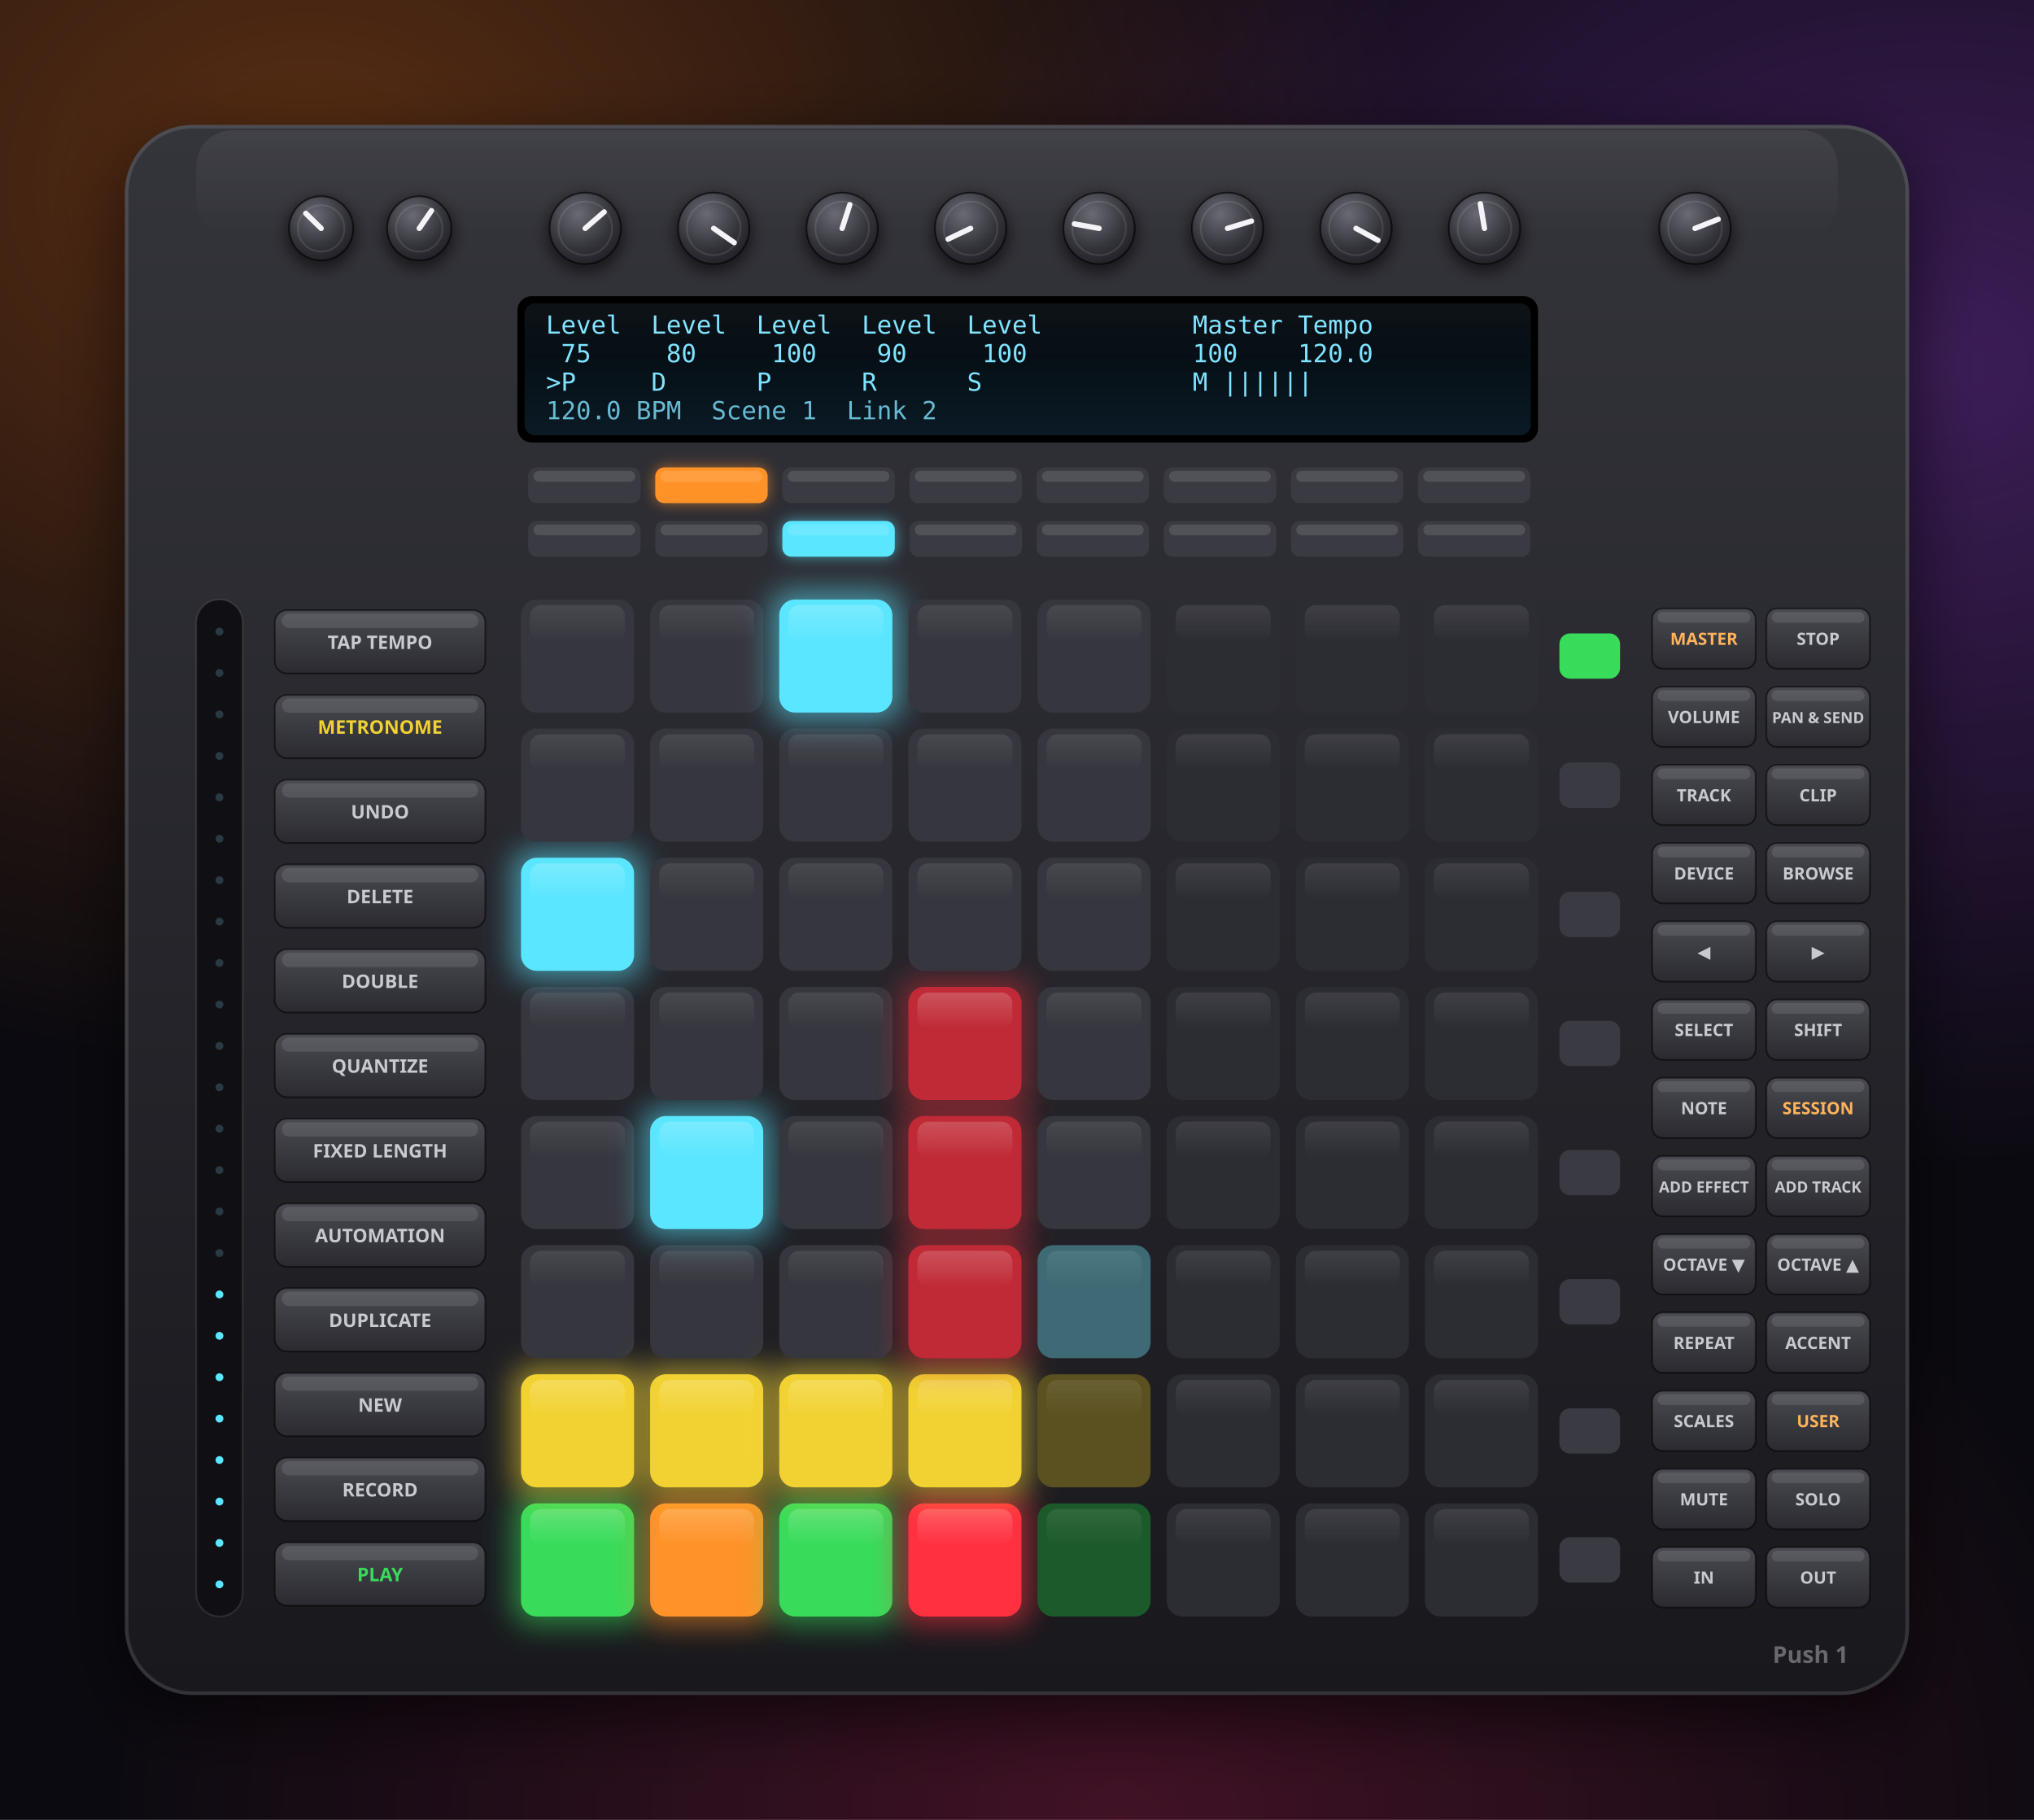
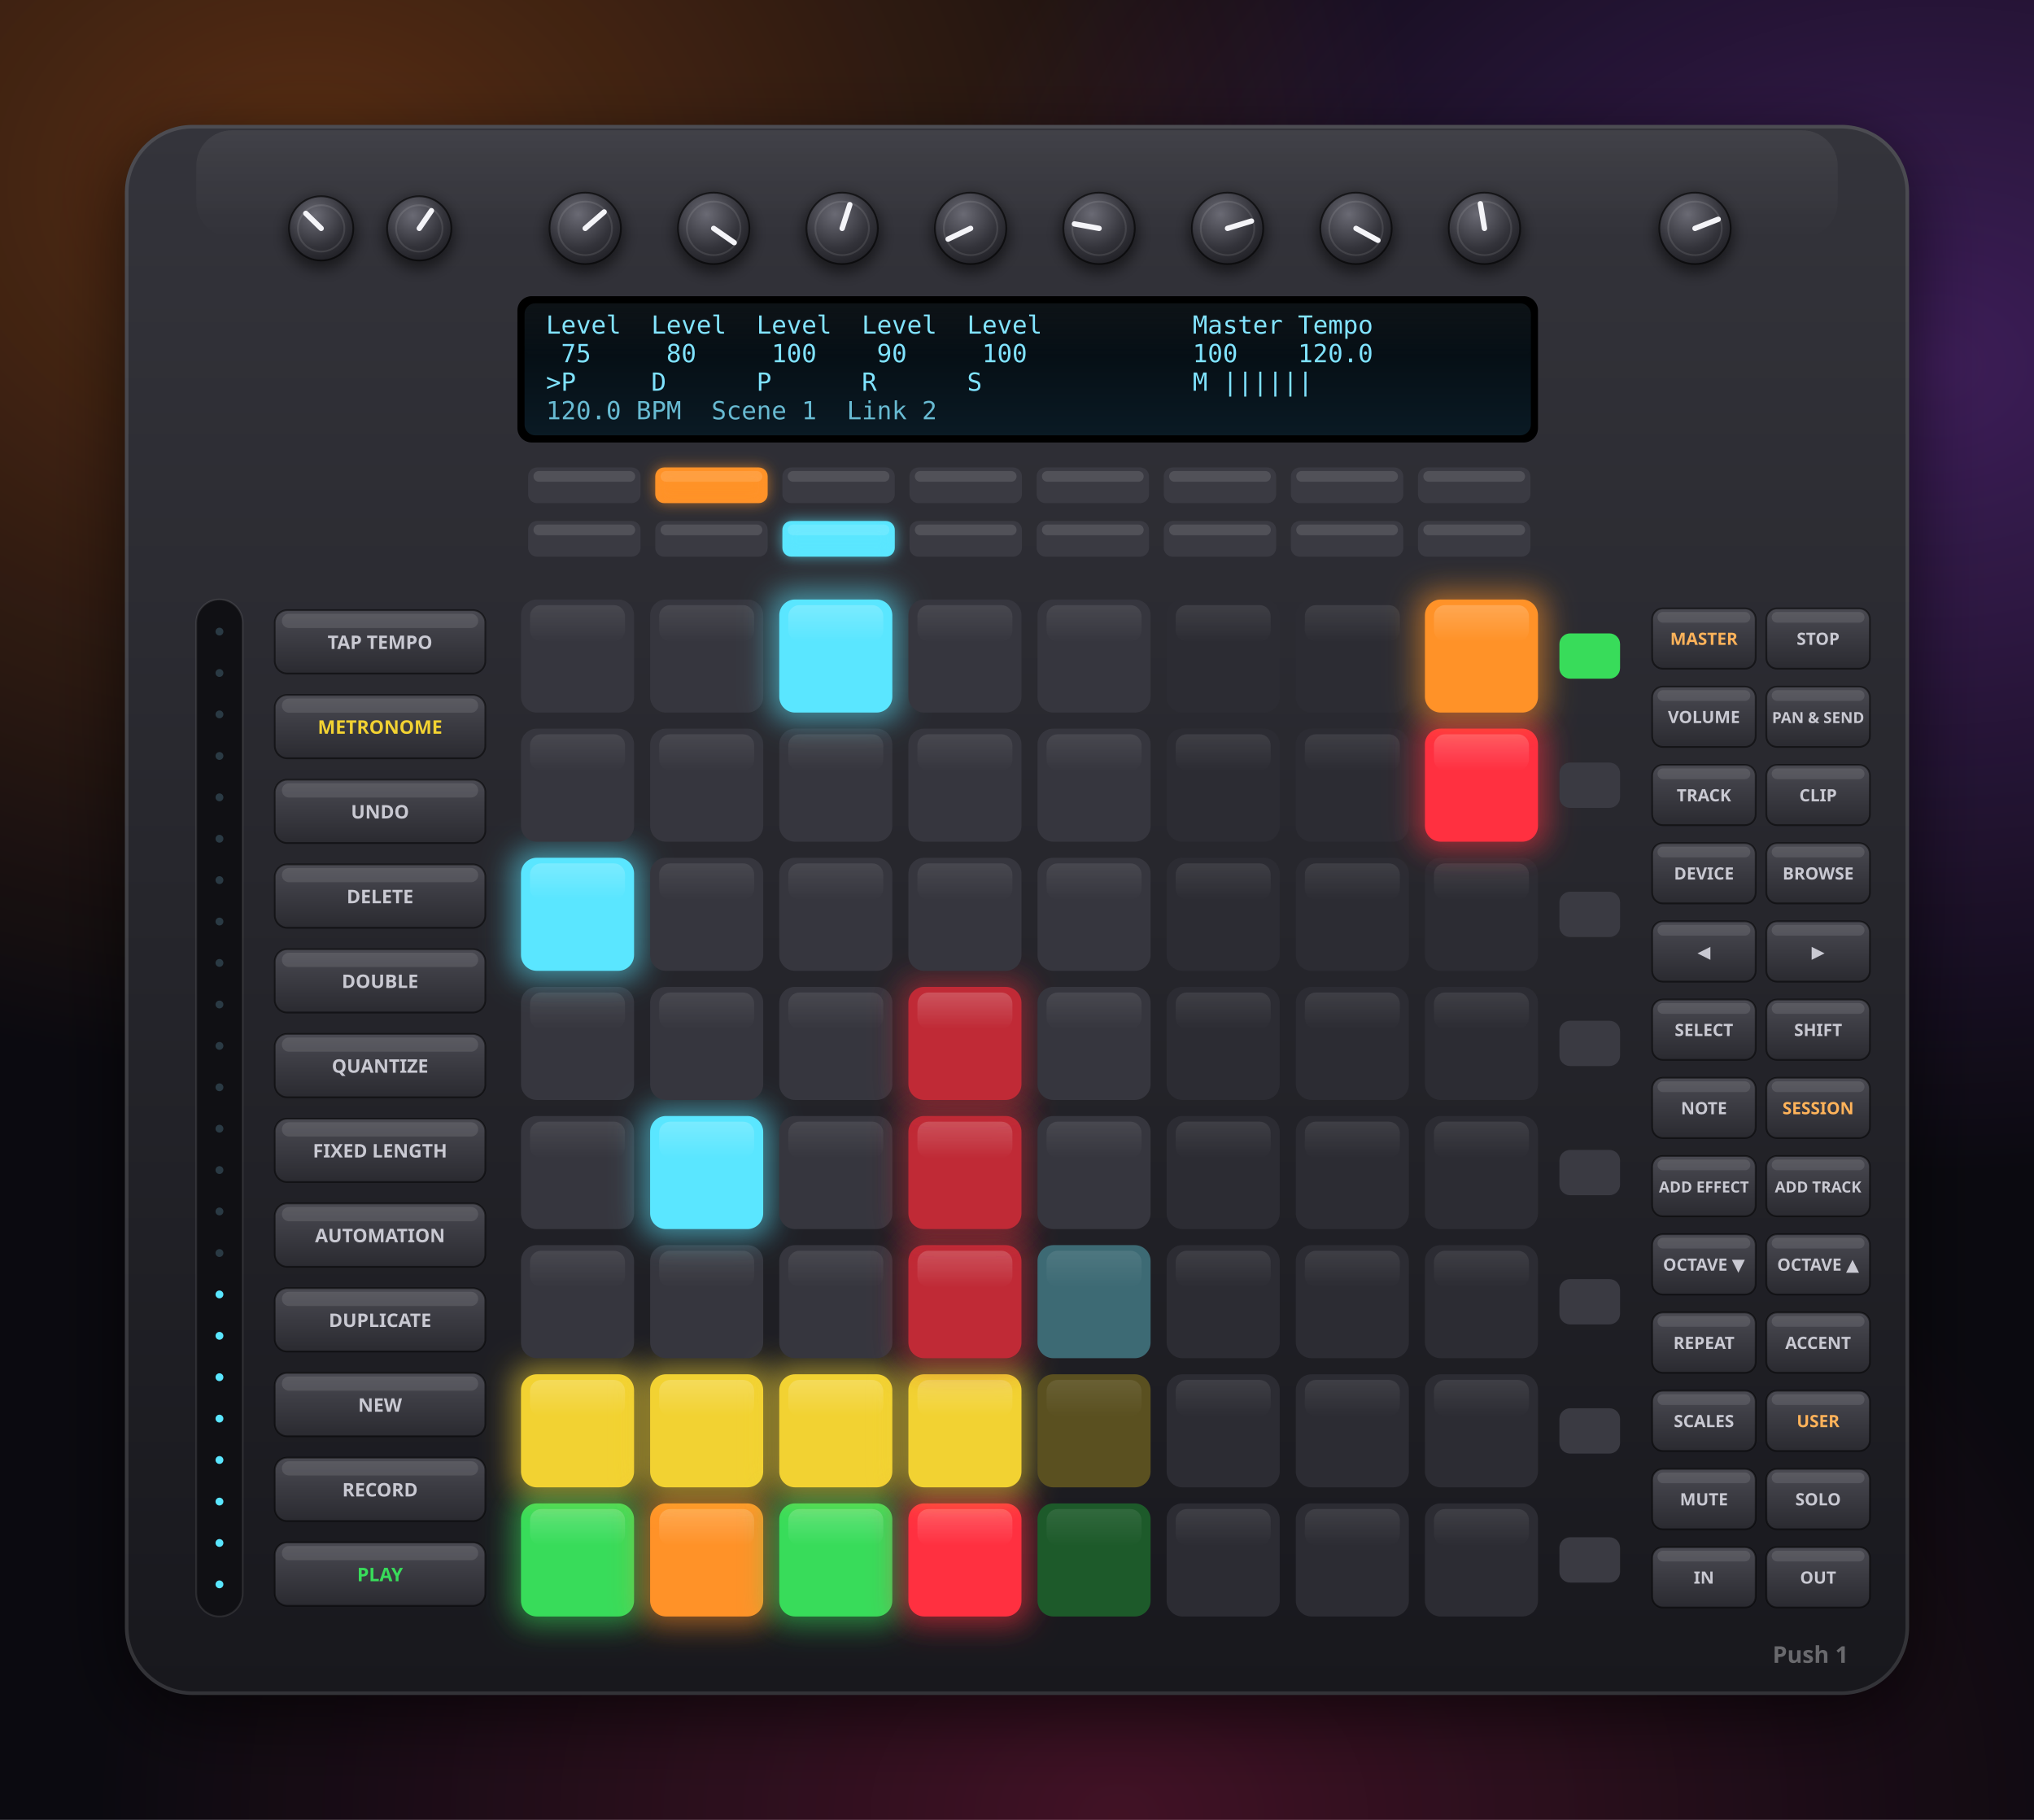
<svg xmlns="http://www.w3.org/2000/svg" width="1140" height="1020" viewBox="0 0 1140 1020">
  <defs>
    <linearGradient id="brand" x1="0" y1="0" x2="1" y2="0">
      <stop offset="0" stop-color="#FF7A18" />
      <stop offset="0.5" stop-color="#FF2D6F" />
      <stop offset="1" stop-color="#B14BFF" />
    </linearGradient>
    <linearGradient id="brandD" x1="0" y1="0" x2="1" y2="1">
      <stop offset="0" stop-color="#FF7A18" />
      <stop offset="0.5" stop-color="#FF2D6F" />
      <stop offset="1" stop-color="#B14BFF" />
    </linearGradient>
    <linearGradient id="glass" x1="0" y1="0" x2="0" y2="1">
      <stop offset="0" stop-color="#ffffff" stop-opacity="0.13" />
      <stop offset="0.5" stop-color="#ffffff" stop-opacity="0.05" />
      <stop offset="1" stop-color="#ffffff" stop-opacity="0.03" />
    </linearGradient>
    <linearGradient id="spec" x1="0" y1="0" x2="0" y2="1">
      <stop offset="0" stop-color="#ffffff" stop-opacity="0.35" />
      <stop offset="1" stop-color="#ffffff" stop-opacity="0" />
    </linearGradient>
    <linearGradient id="body" x1="0" y1="0" x2="0" y2="1">
      <stop offset="0" stop-color="#34343b" />
      <stop offset="1" stop-color="#18181d" />
    </linearGradient>
    <linearGradient id="key" x1="0" y1="0" x2="0" y2="1">
      <stop offset="0" stop-color="#4a4a52" />
      <stop offset="1" stop-color="#2a2a30" />
    </linearGradient>
    <linearGradient id="lcd" x1="0" y1="0" x2="0" y2="1">
      <stop offset="0" stop-color="#03080c" />
      <stop offset="1" stop-color="#0a1a24" />
    </linearGradient>
    <radialGradient id="knob" cx="0.4" cy="0.3" r="0.8">
      <stop offset="0" stop-color="#6a6a74" />
      <stop offset="0.6" stop-color="#33333a" />
      <stop offset="1" stop-color="#1c1c21" />
    </radialGradient>
    <filter id="blur20" x="-50%" y="-50%" width="200%" height="200%">
      <feGaussianBlur stdDeviation="20" />
    </filter>
    <filter id="blur8" x="-50%" y="-50%" width="200%" height="200%">
      <feGaussianBlur stdDeviation="8" />
    </filter>
    <filter id="blur4" x="-50%" y="-50%" width="200%" height="200%">
      <feGaussianBlur stdDeviation="4" />
    </filter>
  </defs>
  <rect width="1140" height="1020" fill="#0b0a10" />
  <defs>
    <radialGradient id="bg0" cx="0.5" cy="0.5" r="0.5">
      <stop offset="0" stop-color="#FF7A18" stop-opacity="0.32" />
      <stop offset="1" stop-color="#FF7A18" stop-opacity="0" />
    </radialGradient>
  </defs>
  <ellipse cx="171.0" cy="102.0" rx="627.0" ry="501.6" fill="url(#bg0)" />
  <defs>
    <radialGradient id="bg1" cx="0.5" cy="0.5" r="0.5">
      <stop offset="0" stop-color="#FF2D6F" stop-opacity="0.22" />
      <stop offset="1" stop-color="#FF2D6F" stop-opacity="0" />
    </radialGradient>
  </defs>
  <ellipse cx="627.0" cy="1020.0" rx="570.0" ry="456.0" fill="url(#bg1)" />
  <defs>
    <radialGradient id="bg2" cx="0.5" cy="0.5" r="0.5">
      <stop offset="0" stop-color="#B14BFF" stop-opacity="0.3" />
      <stop offset="1" stop-color="#B14BFF" stop-opacity="0" />
    </radialGradient>
  </defs>
  <ellipse cx="1083.0" cy="204.0" rx="570.0" ry="456.0" fill="url(#bg2)" />
  <g transform="translate(70,70)">
    <rect x="0" y="12" width="1000" height="880" rx="38" fill="#000" opacity="0.6" filter="url(#blur20)" />
    <rect x="0" y="0" width="1000" height="880" rx="38" fill="url(#body)" />
    <rect x="1" y="1" width="998" height="878" rx="37" fill="none" stroke="#fff" stroke-opacity="0.12" stroke-width="2" />
    <rect x="40" y="3" width="920" height="60" rx="20" fill="url(#spec)" opacity="0.18" />
    <circle cx="110" cy="61" r="20" fill="#000" opacity="0.5" filter="url(#blur4)" />
    <circle cx="110" cy="58" r="18" fill="url(#knob)" stroke="#000" stroke-opacity="0.6" />
    <circle cx="110" cy="58" r="13" fill="none" stroke="#fff" stroke-opacity="0.10" />
    <line x1="110" y1="58" x2="101.4" y2="49.6" stroke="#f4f4f8" stroke-width="3" stroke-linecap="round" />
    <circle cx="165" cy="61" r="20" fill="#000" opacity="0.5" filter="url(#blur4)" />
    <circle cx="165" cy="58" r="18" fill="url(#knob)" stroke="#000" stroke-opacity="0.6" />
    <circle cx="165" cy="58" r="13" fill="none" stroke="#fff" stroke-opacity="0.10" />
    <line x1="165" y1="58" x2="171.8" y2="48.1" stroke="#f4f4f8" stroke-width="3" stroke-linecap="round" />
    <circle cx="258" cy="61" r="22" fill="#000" opacity="0.5" filter="url(#blur4)" />
    <circle cx="258" cy="58" r="20" fill="url(#knob)" stroke="#000" stroke-opacity="0.6" />
    <circle cx="258" cy="58" r="15" fill="none" stroke="#fff" stroke-opacity="0.10" />
    <line x1="258" y1="58" x2="268.6" y2="48.8" stroke="#f4f4f8" stroke-width="3" stroke-linecap="round" />
    <circle cx="330" cy="61" r="22" fill="#000" opacity="0.5" filter="url(#blur4)" />
    <circle cx="330" cy="58" r="20" fill="url(#knob)" stroke="#000" stroke-opacity="0.6" />
    <circle cx="330" cy="58" r="15" fill="none" stroke="#fff" stroke-opacity="0.10" />
    <line x1="330" y1="58" x2="341.5" y2="66.0" stroke="#f4f4f8" stroke-width="3" stroke-linecap="round" />
    <circle cx="402" cy="61" r="22" fill="#000" opacity="0.5" filter="url(#blur4)" />
    <circle cx="402" cy="58" r="20" fill="url(#knob)" stroke="#000" stroke-opacity="0.6" />
    <circle cx="402" cy="58" r="15" fill="none" stroke="#fff" stroke-opacity="0.10" />
    <line x1="402" y1="58" x2="406.3" y2="44.7" stroke="#f4f4f8" stroke-width="3" stroke-linecap="round" />
    <circle cx="474" cy="61" r="22" fill="#000" opacity="0.5" filter="url(#blur4)" />
    <circle cx="474" cy="58" r="20" fill="url(#knob)" stroke="#000" stroke-opacity="0.6" />
    <circle cx="474" cy="58" r="15" fill="none" stroke="#fff" stroke-opacity="0.10" />
    <line x1="474" y1="58" x2="461.4" y2="64.0" stroke="#f4f4f8" stroke-width="3" stroke-linecap="round" />
    <circle cx="546" cy="61" r="22" fill="#000" opacity="0.5" filter="url(#blur4)" />
    <circle cx="546" cy="58" r="20" fill="url(#knob)" stroke="#000" stroke-opacity="0.6" />
    <circle cx="546" cy="58" r="15" fill="none" stroke="#fff" stroke-opacity="0.10" />
    <line x1="546" y1="58" x2="532.2" y2="55.5" stroke="#f4f4f8" stroke-width="3" stroke-linecap="round" />
    <circle cx="618" cy="61" r="22" fill="#000" opacity="0.5" filter="url(#blur4)" />
    <circle cx="618" cy="58" r="20" fill="url(#knob)" stroke="#000" stroke-opacity="0.6" />
    <circle cx="618" cy="58" r="15" fill="none" stroke="#fff" stroke-opacity="0.10" />
    <line x1="618" y1="58" x2="631.4" y2="53.9" stroke="#f4f4f8" stroke-width="3" stroke-linecap="round" />
    <circle cx="690" cy="61" r="22" fill="#000" opacity="0.5" filter="url(#blur4)" />
    <circle cx="690" cy="58" r="20" fill="url(#knob)" stroke="#000" stroke-opacity="0.6" />
    <circle cx="690" cy="58" r="15" fill="none" stroke="#fff" stroke-opacity="0.10" />
    <line x1="690" y1="58" x2="702.3" y2="64.7" stroke="#f4f4f8" stroke-width="3" stroke-linecap="round" />
    <circle cx="762" cy="61" r="22" fill="#000" opacity="0.5" filter="url(#blur4)" />
    <circle cx="762" cy="58" r="20" fill="url(#knob)" stroke="#000" stroke-opacity="0.6" />
    <circle cx="762" cy="58" r="15" fill="none" stroke="#fff" stroke-opacity="0.10" />
    <line x1="762" y1="58" x2="759.7" y2="44.2" stroke="#f4f4f8" stroke-width="3" stroke-linecap="round" />
    <circle cx="880" cy="61" r="22" fill="#000" opacity="0.5" filter="url(#blur4)" />
    <circle cx="880" cy="58" r="20" fill="url(#knob)" stroke="#000" stroke-opacity="0.6" />
    <circle cx="880" cy="58" r="15" fill="none" stroke="#fff" stroke-opacity="0.10" />
    <line x1="880" y1="58" x2="893.0" y2="52.9" stroke="#f4f4f8" stroke-width="3" stroke-linecap="round" />
    <rect x="220" y="96" width="572" height="82" rx="8" fill="#000" />
    <rect x="224" y="100" width="564" height="74" rx="6" fill="url(#lcd)" />
    <text x="236" y="117" font-family="DejaVu Sans Mono" font-size="14" fill="#7fe3ff" xml:space="preserve" opacity="1">Level  Level  Level  Level  Level          Master Tempo</text>
    <text x="236" y="133" font-family="DejaVu Sans Mono" font-size="14" fill="#7fe3ff" xml:space="preserve" opacity="1"> 75     80     100    90     100           100    120.0</text>
    <text x="236" y="149" font-family="DejaVu Sans Mono" font-size="14" fill="#7fe3ff" xml:space="preserve" opacity="1">&gt;P     D      P      R      S              M ||||||</text>
    <text x="236" y="165" font-family="DejaVu Sans Mono" font-size="14" fill="#7fe3ff" xml:space="preserve" opacity="0.8">120.0 BPM  Scene 1  Link 2</text>
    <rect x="224" y="100" width="564" height="30" rx="6" fill="url(#spec)" opacity="0.12" />
    <rect x="226.0" y="192" width="63" height="20" rx="5" fill="#3a3a42" />
    <rect x="229.0" y="194" width="57" height="6" rx="3" fill="#fff" opacity="0.12" />
    <rect x="297.25" y="192" width="63" height="20" rx="5" fill="#ff9228" />
    <rect x="297.25" y="192" width="63" height="20" rx="5" fill="#ff9228" opacity="0.6" filter="url(#blur4)" />
    <rect x="300.25" y="194" width="57" height="6" rx="3" fill="#fff" opacity="0.12" />
    <rect x="368.5" y="192" width="63" height="20" rx="5" fill="#3a3a42" />
    <rect x="371.5" y="194" width="57" height="6" rx="3" fill="#fff" opacity="0.12" />
    <rect x="439.75" y="192" width="63" height="20" rx="5" fill="#3a3a42" />
    <rect x="442.75" y="194" width="57" height="6" rx="3" fill="#fff" opacity="0.12" />
    <rect x="511.0" y="192" width="63" height="20" rx="5" fill="#3a3a42" />
    <rect x="514.0" y="194" width="57" height="6" rx="3" fill="#fff" opacity="0.12" />
    <rect x="582.25" y="192" width="63" height="20" rx="5" fill="#3a3a42" />
    <rect x="585.25" y="194" width="57" height="6" rx="3" fill="#fff" opacity="0.12" />
    <rect x="653.5" y="192" width="63" height="20" rx="5" fill="#3a3a42" />
    <rect x="656.5" y="194" width="57" height="6" rx="3" fill="#fff" opacity="0.12" />
    <rect x="724.75" y="192" width="63" height="20" rx="5" fill="#3a3a42" />
    <rect x="727.75" y="194" width="57" height="6" rx="3" fill="#fff" opacity="0.12" />
    <rect x="226.0" y="222" width="63" height="20" rx="5" fill="#3a3a42" />
    <rect x="229.0" y="224" width="57" height="6" rx="3" fill="#fff" opacity="0.12" />
    <rect x="297.25" y="222" width="63" height="20" rx="5" fill="#3a3a42" />
    <rect x="300.25" y="224" width="57" height="6" rx="3" fill="#fff" opacity="0.12" />
    <rect x="368.5" y="222" width="63" height="20" rx="5" fill="#5ae6ff" />
    <rect x="368.5" y="222" width="63" height="20" rx="5" fill="#5ae6ff" opacity="0.6" filter="url(#blur4)" />
    <rect x="371.5" y="224" width="57" height="6" rx="3" fill="#fff" opacity="0.12" />
    <rect x="439.75" y="222" width="63" height="20" rx="5" fill="#3a3a42" />
    <rect x="442.75" y="224" width="57" height="6" rx="3" fill="#fff" opacity="0.12" />
    <rect x="511.0" y="222" width="63" height="20" rx="5" fill="#3a3a42" />
    <rect x="514.0" y="224" width="57" height="6" rx="3" fill="#fff" opacity="0.12" />
    <rect x="582.25" y="222" width="63" height="20" rx="5" fill="#3a3a42" />
    <rect x="585.25" y="224" width="57" height="6" rx="3" fill="#fff" opacity="0.12" />
    <rect x="653.5" y="222" width="63" height="20" rx="5" fill="#3a3a42" />
    <rect x="656.5" y="224" width="57" height="6" rx="3" fill="#fff" opacity="0.12" />
    <rect x="724.75" y="222" width="63" height="20" rx="5" fill="#3a3a42" />
    <rect x="727.75" y="224" width="57" height="6" rx="3" fill="#fff" opacity="0.12" />
    <rect x="216.93" y="767.555" width="73.515" height="73.515" rx="11.534" fill="#38dc5a" opacity="0.55" filter="url(#blur8)" />
    <rect x="222.0" y="772.625" width="63.375" height="63.375" rx="8.873" fill="#38dc5a" />
    <rect x="227.07" y="775.794" width="53.235" height="20.28" rx="6.211" fill="url(#spec)" opacity="0.55" />
    <rect x="216.93" y="695.18" width="73.515" height="73.515" rx="11.534" fill="#f2d232" opacity="0.55" filter="url(#blur8)" />
    <rect x="222.0" y="700.25" width="63.375" height="63.375" rx="8.873" fill="#f2d232" />
    <rect x="227.07" y="703.419" width="53.235" height="20.28" rx="6.211" fill="url(#spec)" opacity="0.55" />
    <rect x="222.0" y="627.875" width="63.375" height="63.375" rx="8.873" fill="#36363e" />
    <rect x="227.07" y="631.044" width="53.235" height="20.28" rx="6.211" fill="url(#spec)" opacity="0.25" />
    <rect x="222.0" y="555.5" width="63.375" height="63.375" rx="8.873" fill="#36363e" />
    <rect x="227.07" y="558.669" width="53.235" height="20.28" rx="6.211" fill="url(#spec)" opacity="0.25" />
    <rect x="222.0" y="483.125" width="63.375" height="63.375" rx="8.873" fill="#36363e" />
    <rect x="227.07" y="486.294" width="53.235" height="20.28" rx="6.211" fill="url(#spec)" opacity="0.25" />
    <rect x="216.93" y="405.68" width="73.515" height="73.515" rx="11.534" fill="#5ae6ff" opacity="0.55" filter="url(#blur8)" />
    <rect x="222.0" y="410.75" width="63.375" height="63.375" rx="8.873" fill="#5ae6ff" />
    <rect x="227.07" y="413.919" width="53.235" height="20.28" rx="6.211" fill="url(#spec)" opacity="0.55" />
    <rect x="222.0" y="338.375" width="63.375" height="63.375" rx="8.873" fill="#36363e" />
    <rect x="227.07" y="341.544" width="53.235" height="20.28" rx="6.211" fill="url(#spec)" opacity="0.25" />
    <rect x="222.0" y="266.0" width="63.375" height="63.375" rx="8.873" fill="#36363e" />
    <rect x="227.07" y="269.169" width="53.235" height="20.28" rx="6.211" fill="url(#spec)" opacity="0.25" />
    <rect x="289.305" y="767.555" width="73.515" height="73.515" rx="11.534" fill="#ff9228" opacity="0.55" filter="url(#blur8)" />
    <rect x="294.375" y="772.625" width="63.375" height="63.375" rx="8.873" fill="#ff9228" />
    <rect x="299.445" y="775.794" width="53.235" height="20.28" rx="6.211" fill="url(#spec)" opacity="0.55" />
    <rect x="289.305" y="695.18" width="73.515" height="73.515" rx="11.534" fill="#f2d232" opacity="0.55" filter="url(#blur8)" />
    <rect x="294.375" y="700.25" width="63.375" height="63.375" rx="8.873" fill="#f2d232" />
    <rect x="299.445" y="703.419" width="53.235" height="20.28" rx="6.211" fill="url(#spec)" opacity="0.55" />
    <rect x="294.375" y="627.875" width="63.375" height="63.375" rx="8.873" fill="#36363e" />
    <rect x="299.445" y="631.044" width="53.235" height="20.28" rx="6.211" fill="url(#spec)" opacity="0.25" />
    <rect x="289.305" y="550.43" width="73.515" height="73.515" rx="11.534" fill="#5ae6ff" opacity="0.55" filter="url(#blur8)" />
    <rect x="294.375" y="555.5" width="63.375" height="63.375" rx="8.873" fill="#5ae6ff" />
    <rect x="299.445" y="558.669" width="53.235" height="20.28" rx="6.211" fill="url(#spec)" opacity="0.55" />
    <rect x="294.375" y="483.125" width="63.375" height="63.375" rx="8.873" fill="#36363e" />
    <rect x="299.445" y="486.294" width="53.235" height="20.28" rx="6.211" fill="url(#spec)" opacity="0.25" />
    <rect x="294.375" y="410.75" width="63.375" height="63.375" rx="8.873" fill="#36363e" />
    <rect x="299.445" y="413.919" width="53.235" height="20.28" rx="6.211" fill="url(#spec)" opacity="0.25" />
    <rect x="294.375" y="338.375" width="63.375" height="63.375" rx="8.873" fill="#36363e" />
    <rect x="299.445" y="341.544" width="53.235" height="20.28" rx="6.211" fill="url(#spec)" opacity="0.25" />
    <rect x="294.375" y="266.0" width="63.375" height="63.375" rx="8.873" fill="#36363e" />
    <rect x="299.445" y="269.169" width="53.235" height="20.28" rx="6.211" fill="url(#spec)" opacity="0.25" />
    <rect x="361.68" y="767.555" width="73.515" height="73.515" rx="11.534" fill="#38dc5a" opacity="0.55" filter="url(#blur8)" />
    <rect x="366.75" y="772.625" width="63.375" height="63.375" rx="8.873" fill="#38dc5a" />
    <rect x="371.82" y="775.794" width="53.235" height="20.28" rx="6.211" fill="url(#spec)" opacity="0.55" />
    <rect x="361.68" y="695.18" width="73.515" height="73.515" rx="11.534" fill="#f2d232" opacity="0.55" filter="url(#blur8)" />
    <rect x="366.75" y="700.25" width="63.375" height="63.375" rx="8.873" fill="#f2d232" />
    <rect x="371.82" y="703.419" width="53.235" height="20.28" rx="6.211" fill="url(#spec)" opacity="0.55" />
    <rect x="366.75" y="627.875" width="63.375" height="63.375" rx="8.873" fill="#36363e" />
    <rect x="371.82" y="631.044" width="53.235" height="20.28" rx="6.211" fill="url(#spec)" opacity="0.25" />
    <rect x="366.75" y="555.5" width="63.375" height="63.375" rx="8.873" fill="#36363e" />
    <rect x="371.82" y="558.669" width="53.235" height="20.28" rx="6.211" fill="url(#spec)" opacity="0.25" />
    <rect x="366.75" y="483.125" width="63.375" height="63.375" rx="8.873" fill="#36363e" />
    <rect x="371.82" y="486.294" width="53.235" height="20.28" rx="6.211" fill="url(#spec)" opacity="0.25" />
    <rect x="366.75" y="410.75" width="63.375" height="63.375" rx="8.873" fill="#36363e" />
    <rect x="371.82" y="413.919" width="53.235" height="20.28" rx="6.211" fill="url(#spec)" opacity="0.25" />
    <rect x="366.75" y="338.375" width="63.375" height="63.375" rx="8.873" fill="#36363e" />
    <rect x="371.82" y="341.544" width="53.235" height="20.28" rx="6.211" fill="url(#spec)" opacity="0.25" />
    <rect x="361.68" y="260.93" width="73.515" height="73.515" rx="11.534" fill="#5ae6ff" opacity="0.55" filter="url(#blur8)" />
    <rect x="366.75" y="266.0" width="63.375" height="63.375" rx="8.873" fill="#5ae6ff" />
    <rect x="371.82" y="269.169" width="53.235" height="20.28" rx="6.211" fill="url(#spec)" opacity="0.55" />
    <rect x="434.055" y="767.555" width="73.515" height="73.515" rx="11.534" fill="#ff3040" opacity="0.55" filter="url(#blur8)" />
    <rect x="439.125" y="772.625" width="63.375" height="63.375" rx="8.873" fill="#ff3040" />
    <rect x="444.195" y="775.794" width="53.235" height="20.28" rx="6.211" fill="url(#spec)" opacity="0.55" />
    <rect x="434.055" y="695.18" width="73.515" height="73.515" rx="11.534" fill="#f2d232" opacity="0.55" filter="url(#blur8)" />
    <rect x="439.125" y="700.25" width="63.375" height="63.375" rx="8.873" fill="#f2d232" />
    <rect x="444.195" y="703.419" width="53.235" height="20.28" rx="6.211" fill="url(#spec)" opacity="0.55" />
    <rect x="434.055" y="622.805" width="73.515" height="73.515" rx="11.534" fill="#c02a36" opacity="0.55" filter="url(#blur8)" />
    <rect x="439.125" y="627.875" width="63.375" height="63.375" rx="8.873" fill="#c02a36" />
    <rect x="444.195" y="631.044" width="53.235" height="20.28" rx="6.211" fill="url(#spec)" opacity="0.55" />
    <rect x="434.055" y="550.43" width="73.515" height="73.515" rx="11.534" fill="#c02a36" opacity="0.55" filter="url(#blur8)" />
    <rect x="439.125" y="555.5" width="63.375" height="63.375" rx="8.873" fill="#c02a36" />
    <rect x="444.195" y="558.669" width="53.235" height="20.28" rx="6.211" fill="url(#spec)" opacity="0.55" />
    <rect x="434.055" y="478.055" width="73.515" height="73.515" rx="11.534" fill="#c02a36" opacity="0.55" filter="url(#blur8)" />
    <rect x="439.125" y="483.125" width="63.375" height="63.375" rx="8.873" fill="#c02a36" />
    <rect x="444.195" y="486.294" width="53.235" height="20.28" rx="6.211" fill="url(#spec)" opacity="0.55" />
    <rect x="439.125" y="410.75" width="63.375" height="63.375" rx="8.873" fill="#36363e" />
    <rect x="444.195" y="413.919" width="53.235" height="20.28" rx="6.211" fill="url(#spec)" opacity="0.25" />
    <rect x="439.125" y="338.375" width="63.375" height="63.375" rx="8.873" fill="#36363e" />
    <rect x="444.195" y="341.544" width="53.235" height="20.28" rx="6.211" fill="url(#spec)" opacity="0.25" />
    <rect x="439.125" y="266.0" width="63.375" height="63.375" rx="8.873" fill="#36363e" />
    <rect x="444.195" y="269.169" width="53.235" height="20.28" rx="6.211" fill="url(#spec)" opacity="0.25" />
    <rect x="511.5" y="772.625" width="63.375" height="63.375" rx="8.873" fill="#1d5a2a" />
    <rect x="516.57" y="775.794" width="53.235" height="20.28" rx="6.211" fill="url(#spec)" opacity="0.25" />
    <rect x="511.5" y="700.25" width="63.375" height="63.375" rx="8.873" fill="#5a5020" />
    <rect x="516.57" y="703.419" width="53.235" height="20.28" rx="6.211" fill="url(#spec)" opacity="0.25" />
    <rect x="511.5" y="627.875" width="63.375" height="63.375" rx="8.873" fill="#3d6a74" />
    <rect x="516.57" y="631.044" width="53.235" height="20.28" rx="6.211" fill="url(#spec)" opacity="0.25" />
    <rect x="511.5" y="555.5" width="63.375" height="63.375" rx="8.873" fill="#36363e" />
    <rect x="516.57" y="558.669" width="53.235" height="20.28" rx="6.211" fill="url(#spec)" opacity="0.25" />
    <rect x="511.5" y="483.125" width="63.375" height="63.375" rx="8.873" fill="#36363e" />
    <rect x="516.57" y="486.294" width="53.235" height="20.28" rx="6.211" fill="url(#spec)" opacity="0.25" />
    <rect x="511.5" y="410.75" width="63.375" height="63.375" rx="8.873" fill="#36363e" />
    <rect x="516.57" y="413.919" width="53.235" height="20.28" rx="6.211" fill="url(#spec)" opacity="0.25" />
    <rect x="511.5" y="338.375" width="63.375" height="63.375" rx="8.873" fill="#36363e" />
    <rect x="516.57" y="341.544" width="53.235" height="20.28" rx="6.211" fill="url(#spec)" opacity="0.25" />
    <rect x="511.5" y="266.0" width="63.375" height="63.375" rx="8.873" fill="#36363e" />
    <rect x="516.57" y="269.169" width="53.235" height="20.28" rx="6.211" fill="url(#spec)" opacity="0.25" />
    <rect x="583.875" y="772.625" width="63.375" height="63.375" rx="8.873" fill="#2c2c33" />
    <rect x="588.945" y="775.794" width="53.235" height="20.28" rx="6.211" fill="url(#spec)" opacity="0.25" />
    <rect x="583.875" y="700.25" width="63.375" height="63.375" rx="8.873" fill="#2c2c33" />
    <rect x="588.945" y="703.419" width="53.235" height="20.28" rx="6.211" fill="url(#spec)" opacity="0.25" />
    <rect x="583.875" y="627.875" width="63.375" height="63.375" rx="8.873" fill="#2c2c33" />
    <rect x="588.945" y="631.044" width="53.235" height="20.28" rx="6.211" fill="url(#spec)" opacity="0.25" />
    <rect x="583.875" y="555.5" width="63.375" height="63.375" rx="8.873" fill="#2c2c33" />
    <rect x="588.945" y="558.669" width="53.235" height="20.28" rx="6.211" fill="url(#spec)" opacity="0.25" />
    <rect x="583.875" y="483.125" width="63.375" height="63.375" rx="8.873" fill="#2c2c33" />
    <rect x="588.945" y="486.294" width="53.235" height="20.28" rx="6.211" fill="url(#spec)" opacity="0.25" />
    <rect x="583.875" y="410.75" width="63.375" height="63.375" rx="8.873" fill="#2c2c33" />
    <rect x="588.945" y="413.919" width="53.235" height="20.28" rx="6.211" fill="url(#spec)" opacity="0.25" />
    <rect x="583.875" y="338.375" width="63.375" height="63.375" rx="8.873" fill="#2c2c33" />
    <rect x="588.945" y="341.544" width="53.235" height="20.28" rx="6.211" fill="url(#spec)" opacity="0.25" />
    <rect x="583.875" y="266.0" width="63.375" height="63.375" rx="8.873" fill="#2c2c33" />
    <rect x="588.945" y="269.169" width="53.235" height="20.28" rx="6.211" fill="url(#spec)" opacity="0.25" />
    <rect x="656.25" y="772.625" width="63.375" height="63.375" rx="8.873" fill="#2c2c33" />
    <rect x="661.32" y="775.794" width="53.235" height="20.28" rx="6.211" fill="url(#spec)" opacity="0.25" />
    <rect x="656.25" y="700.25" width="63.375" height="63.375" rx="8.873" fill="#2c2c33" />
    <rect x="661.32" y="703.419" width="53.235" height="20.28" rx="6.211" fill="url(#spec)" opacity="0.25" />
    <rect x="656.25" y="627.875" width="63.375" height="63.375" rx="8.873" fill="#2c2c33" />
    <rect x="661.32" y="631.044" width="53.235" height="20.28" rx="6.211" fill="url(#spec)" opacity="0.25" />
    <rect x="656.25" y="555.5" width="63.375" height="63.375" rx="8.873" fill="#2c2c33" />
    <rect x="661.32" y="558.669" width="53.235" height="20.28" rx="6.211" fill="url(#spec)" opacity="0.25" />
    <rect x="656.25" y="483.125" width="63.375" height="63.375" rx="8.873" fill="#2c2c33" />
    <rect x="661.32" y="486.294" width="53.235" height="20.28" rx="6.211" fill="url(#spec)" opacity="0.25" />
    <rect x="656.25" y="410.75" width="63.375" height="63.375" rx="8.873" fill="#2c2c33" />
    <rect x="661.32" y="413.919" width="53.235" height="20.28" rx="6.211" fill="url(#spec)" opacity="0.25" />
    <rect x="656.25" y="338.375" width="63.375" height="63.375" rx="8.873" fill="#2c2c33" />
    <rect x="661.32" y="341.544" width="53.235" height="20.28" rx="6.211" fill="url(#spec)" opacity="0.25" />
    <rect x="656.25" y="266.0" width="63.375" height="63.375" rx="8.873" fill="#2c2c33" />
    <rect x="661.32" y="269.169" width="53.235" height="20.28" rx="6.211" fill="url(#spec)" opacity="0.25" />
    <rect x="728.625" y="772.625" width="63.375" height="63.375" rx="8.873" fill="#2c2c33" />
    <rect x="733.695" y="775.794" width="53.235" height="20.28" rx="6.211" fill="url(#spec)" opacity="0.25" />
    <rect x="728.625" y="700.25" width="63.375" height="63.375" rx="8.873" fill="#2c2c33" />
    <rect x="733.695" y="703.419" width="53.235" height="20.28" rx="6.211" fill="url(#spec)" opacity="0.25" />
    <rect x="728.625" y="627.875" width="63.375" height="63.375" rx="8.873" fill="#2c2c33" />
    <rect x="733.695" y="631.044" width="53.235" height="20.28" rx="6.211" fill="url(#spec)" opacity="0.25" />
    <rect x="728.625" y="555.5" width="63.375" height="63.375" rx="8.873" fill="#2c2c33" />
    <rect x="733.695" y="558.669" width="53.235" height="20.28" rx="6.211" fill="url(#spec)" opacity="0.25" />
    <rect x="728.625" y="483.125" width="63.375" height="63.375" rx="8.873" fill="#2c2c33" />
    <rect x="733.695" y="486.294" width="53.235" height="20.28" rx="6.211" fill="url(#spec)" opacity="0.25" />
    <rect x="728.625" y="410.75" width="63.375" height="63.375" rx="8.873" fill="#2c2c33" />
    <rect x="733.695" y="413.919" width="53.235" height="20.28" rx="6.211" fill="url(#spec)" opacity="0.25" />
-     <rect x="728.625" y="338.375" width="63.375" height="63.375" rx="8.873" fill="#2c2c33" />
-     <rect x="733.695" y="341.544" width="53.235" height="20.28" rx="6.211" fill="url(#spec)" opacity="0.25" />
-     <rect x="728.625" y="266.0" width="63.375" height="63.375" rx="8.873" fill="#2c2c33" />
-     <rect x="733.695" y="269.169" width="53.235" height="20.28" rx="6.211" fill="url(#spec)" opacity="0.25" />
+     <rect x="723.555" y="333.305" width="73.515" height="73.515" rx="11.534" fill="#ff3040" opacity="0.55" filter="url(#blur8)" />
+     <rect x="728.625" y="338.375" width="63.375" height="63.375" rx="8.873" fill="#ff3040" />
+     <rect x="733.695" y="341.544" width="53.235" height="20.28" rx="6.211" fill="url(#spec)" opacity="0.55" />
+     <rect x="723.555" y="260.93" width="73.515" height="73.515" rx="11.534" fill="#ff9228" opacity="0.55" filter="url(#blur8)" />
+     <rect x="728.625" y="266.0" width="63.375" height="63.375" rx="8.873" fill="#ff9228" />
+     <rect x="733.695" y="269.169" width="53.235" height="20.28" rx="6.211" fill="url(#spec)" opacity="0.55" />
    <rect x="40" y="266" width="26" height="570" rx="13" fill="#101014" stroke="#fff" stroke-opacity="0.10" />
    <circle cx="53" cy="284.0" r="2.2" fill="#2a3a44" />
    <circle cx="53" cy="307.2" r="2.2" fill="#2a3a44" />
    <circle cx="53" cy="330.4" r="2.2" fill="#2a3a44" />
    <circle cx="53" cy="353.7" r="2.2" fill="#2a3a44" />
    <circle cx="53" cy="376.9" r="2.2" fill="#2a3a44" />
    <circle cx="53" cy="400.1" r="2.2" fill="#2a3a44" />
    <circle cx="53" cy="423.3" r="2.2" fill="#2a3a44" />
    <circle cx="53" cy="446.5" r="2.2" fill="#2a3a44" />
    <circle cx="53" cy="469.7" r="2.2" fill="#2a3a44" />
    <circle cx="53" cy="493.0" r="2.2" fill="#2a3a44" />
    <circle cx="53" cy="516.2" r="2.2" fill="#2a3a44" />
    <circle cx="53" cy="539.4" r="2.2" fill="#2a3a44" />
    <circle cx="53" cy="562.6" r="2.2" fill="#2a3a44" />
    <circle cx="53" cy="585.8" r="2.2" fill="#2a3a44" />
    <circle cx="53" cy="609.0" r="2.2" fill="#2a3a44" />
    <circle cx="53" cy="632.3" r="2.2" fill="#2a3a44" />
    <circle cx="53" cy="655.5" r="2.2" fill="#5ae6ff" />
    <circle cx="53" cy="678.7" r="2.2" fill="#5ae6ff" />
    <circle cx="53" cy="701.9" r="2.2" fill="#5ae6ff" />
    <circle cx="53" cy="725.1" r="2.2" fill="#5ae6ff" />
    <circle cx="53" cy="748.3" r="2.2" fill="#5ae6ff" />
    <circle cx="53" cy="771.6" r="2.2" fill="#5ae6ff" />
    <circle cx="53" cy="794.8" r="2.2" fill="#5ae6ff" />
    <circle cx="53" cy="818.0" r="2.2" fill="#5ae6ff" />
    <rect x="84" y="272.0" width="118" height="35.5" rx="7" fill="url(#key)" stroke="#000" stroke-opacity="0.5" />
    <rect x="88" y="274.0" width="110" height="8" rx="4" fill="#fff" opacity="0.10" />
    <text x="143" y="293.75" font-family="Manrope" font-size="10.5" font-weight="800" fill="#c9c9d2" text-anchor="middle" opacity="1.0">TAP TEMPO</text>
    <rect x="84" y="319.5" width="118" height="35.5" rx="7" fill="url(#key)" stroke="#000" stroke-opacity="0.5" />
    <rect x="88" y="321.5" width="110" height="8" rx="4" fill="#fff" opacity="0.10" />
    <text x="143" y="341.25" font-family="Manrope" font-size="10.5" font-weight="800" fill="#f2d232" text-anchor="middle" opacity="1.0">METRONOME</text>
    <rect x="84" y="367.0" width="118" height="35.5" rx="7" fill="url(#key)" stroke="#000" stroke-opacity="0.5" />
    <rect x="88" y="369.0" width="110" height="8" rx="4" fill="#fff" opacity="0.10" />
    <text x="143" y="388.75" font-family="Manrope" font-size="10.5" font-weight="800" fill="#c9c9d2" text-anchor="middle" opacity="1.0">UNDO</text>
    <rect x="84" y="414.5" width="118" height="35.5" rx="7" fill="url(#key)" stroke="#000" stroke-opacity="0.5" />
    <rect x="88" y="416.5" width="110" height="8" rx="4" fill="#fff" opacity="0.10" />
    <text x="143" y="436.25" font-family="Manrope" font-size="10.5" font-weight="800" fill="#c9c9d2" text-anchor="middle" opacity="1.0">DELETE</text>
    <rect x="84" y="462.0" width="118" height="35.5" rx="7" fill="url(#key)" stroke="#000" stroke-opacity="0.5" />
    <rect x="88" y="464.0" width="110" height="8" rx="4" fill="#fff" opacity="0.10" />
    <text x="143" y="483.75" font-family="Manrope" font-size="10.5" font-weight="800" fill="#c9c9d2" text-anchor="middle" opacity="1.0">DOUBLE</text>
    <rect x="84" y="509.5" width="118" height="35.5" rx="7" fill="url(#key)" stroke="#000" stroke-opacity="0.5" />
    <rect x="88" y="511.5" width="110" height="8" rx="4" fill="#fff" opacity="0.10" />
    <text x="143" y="531.25" font-family="Manrope" font-size="10.5" font-weight="800" fill="#c9c9d2" text-anchor="middle" opacity="1.0">QUANTIZE</text>
    <rect x="84" y="557.0" width="118" height="35.5" rx="7" fill="url(#key)" stroke="#000" stroke-opacity="0.5" />
    <rect x="88" y="559.0" width="110" height="8" rx="4" fill="#fff" opacity="0.10" />
    <text x="143" y="578.75" font-family="Manrope" font-size="10.5" font-weight="800" fill="#c9c9d2" text-anchor="middle" opacity="1.0">FIXED LENGTH</text>
    <rect x="84" y="604.5" width="118" height="35.5" rx="7" fill="url(#key)" stroke="#000" stroke-opacity="0.5" />
    <rect x="88" y="606.5" width="110" height="8" rx="4" fill="#fff" opacity="0.10" />
    <text x="143" y="626.25" font-family="Manrope" font-size="10.5" font-weight="800" fill="#c9c9d2" text-anchor="middle" opacity="1.0">AUTOMATION</text>
    <rect x="84" y="652.0" width="118" height="35.5" rx="7" fill="url(#key)" stroke="#000" stroke-opacity="0.5" />
    <rect x="88" y="654.0" width="110" height="8" rx="4" fill="#fff" opacity="0.10" />
    <text x="143" y="673.75" font-family="Manrope" font-size="10.5" font-weight="800" fill="#c9c9d2" text-anchor="middle" opacity="1.0">DUPLICATE</text>
    <rect x="84" y="699.5" width="118" height="35.5" rx="7" fill="url(#key)" stroke="#000" stroke-opacity="0.5" />
    <rect x="88" y="701.5" width="110" height="8" rx="4" fill="#fff" opacity="0.10" />
    <text x="143" y="721.25" font-family="Manrope" font-size="10.5" font-weight="800" fill="#c9c9d2" text-anchor="middle" opacity="1.0">NEW</text>
    <rect x="84" y="747.0" width="118" height="35.5" rx="7" fill="url(#key)" stroke="#000" stroke-opacity="0.5" />
    <rect x="88" y="749.0" width="110" height="8" rx="4" fill="#fff" opacity="0.10" />
    <text x="143" y="768.75" font-family="Manrope" font-size="10.5" font-weight="800" fill="#c9c9d2" text-anchor="middle" opacity="1.0">RECORD</text>
    <rect x="84" y="794.5" width="118" height="35.5" rx="7" fill="url(#key)" stroke="#000" stroke-opacity="0.5" />
    <rect x="88" y="796.5" width="110" height="8" rx="4" fill="#fff" opacity="0.10" />
    <text x="143" y="816.25" font-family="Manrope" font-size="10.5" font-weight="800" fill="#38dc5a" text-anchor="middle" opacity="1.0">PLAY</text>
    <rect x="804" y="285.0" width="34" height="25.4" rx="6" fill="#38dc5a" />
    <rect x="804" y="357.4" width="34" height="25.4" rx="6" fill="#3a3a42" />
    <rect x="804" y="429.8" width="34" height="25.4" rx="6" fill="#3a3a42" />
    <rect x="804" y="502.1" width="34" height="25.4" rx="6" fill="#3a3a42" />
    <rect x="804" y="574.5" width="34" height="25.4" rx="6" fill="#3a3a42" />
    <rect x="804" y="646.9" width="34" height="25.4" rx="6" fill="#3a3a42" />
    <rect x="804" y="719.3" width="34" height="25.4" rx="6" fill="#3a3a42" />
    <rect x="804" y="791.6" width="34" height="25.4" rx="6" fill="#3a3a42" />
    <rect x="856" y="271.0" width="58" height="33.8" rx="6" fill="url(#key)" stroke="#000" stroke-opacity="0.5" />
    <rect x="859" y="273.0" width="52" height="6" rx="3" fill="#fff" opacity="0.10" />
    <text x="885" y="291.423" font-family="Manrope" font-size="9.5" font-weight="800" fill="#ffb35a" text-anchor="middle" opacity="1.0">MASTER</text>
    <rect x="920" y="271.0" width="58" height="33.8" rx="6" fill="url(#key)" stroke="#000" stroke-opacity="0.5" />
    <rect x="923" y="273.0" width="52" height="6" rx="3" fill="#fff" opacity="0.10" />
    <text x="949" y="291.423" font-family="Manrope" font-size="9.5" font-weight="800" fill="#c9c9d2" text-anchor="middle" opacity="1.0">STOP</text>
    <rect x="856" y="314.846" width="58" height="33.8" rx="6" fill="url(#key)" stroke="#000" stroke-opacity="0.5" />
    <rect x="859" y="316.846" width="52" height="6" rx="3" fill="#fff" opacity="0.10" />
    <text x="885" y="335.269" font-family="Manrope" font-size="9.5" font-weight="800" fill="#c9c9d2" text-anchor="middle" opacity="1.0">VOLUME</text>
    <rect x="920" y="314.846" width="58" height="33.8" rx="6" fill="url(#key)" stroke="#000" stroke-opacity="0.5" />
    <rect x="923" y="316.846" width="52" height="6" rx="3" fill="#fff" opacity="0.10" />
    <text x="949" y="335.269" font-family="Manrope" font-size="8.6" font-weight="800" fill="#c9c9d2" text-anchor="middle" opacity="1.0">PAN &amp; SEND</text>
    <rect x="856" y="358.692" width="58" height="33.8" rx="6" fill="url(#key)" stroke="#000" stroke-opacity="0.5" />
    <rect x="859" y="360.692" width="52" height="6" rx="3" fill="#fff" opacity="0.10" />
    <text x="885" y="379.115" font-family="Manrope" font-size="9.5" font-weight="800" fill="#c9c9d2" text-anchor="middle" opacity="1.0">TRACK</text>
    <rect x="920" y="358.692" width="58" height="33.8" rx="6" fill="url(#key)" stroke="#000" stroke-opacity="0.5" />
    <rect x="923" y="360.692" width="52" height="6" rx="3" fill="#fff" opacity="0.10" />
    <text x="949" y="379.115" font-family="Manrope" font-size="9.5" font-weight="800" fill="#c9c9d2" text-anchor="middle" opacity="1.0">CLIP</text>
    <rect x="856" y="402.538" width="58" height="33.8" rx="6" fill="url(#key)" stroke="#000" stroke-opacity="0.5" />
    <rect x="859" y="404.538" width="52" height="6" rx="3" fill="#fff" opacity="0.10" />
    <text x="885" y="422.962" font-family="Manrope" font-size="9.5" font-weight="800" fill="#c9c9d2" text-anchor="middle" opacity="1.0">DEVICE</text>
    <rect x="920" y="402.538" width="58" height="33.8" rx="6" fill="url(#key)" stroke="#000" stroke-opacity="0.5" />
    <rect x="923" y="404.538" width="52" height="6" rx="3" fill="#fff" opacity="0.10" />
    <text x="949" y="422.962" font-family="Manrope" font-size="9.5" font-weight="800" fill="#c9c9d2" text-anchor="middle" opacity="1.0">BROWSE</text>
    <rect x="856" y="446.385" width="58" height="33.8" rx="6" fill="url(#key)" stroke="#000" stroke-opacity="0.5" />
    <rect x="859" y="448.385" width="52" height="6" rx="3" fill="#fff" opacity="0.10" />
    <text x="885" y="466.808" font-family="Manrope" font-size="9.5" font-weight="800" fill="#c9c9d2" text-anchor="middle" opacity="1.0">◀</text>
    <rect x="920" y="446.385" width="58" height="33.8" rx="6" fill="url(#key)" stroke="#000" stroke-opacity="0.5" />
    <rect x="923" y="448.385" width="52" height="6" rx="3" fill="#fff" opacity="0.10" />
    <text x="949" y="466.808" font-family="Manrope" font-size="9.5" font-weight="800" fill="#c9c9d2" text-anchor="middle" opacity="1.0">▶</text>
    <rect x="856" y="490.231" width="58" height="33.8" rx="6" fill="url(#key)" stroke="#000" stroke-opacity="0.5" />
    <rect x="859" y="492.231" width="52" height="6" rx="3" fill="#fff" opacity="0.10" />
    <text x="885" y="510.654" font-family="Manrope" font-size="9.5" font-weight="800" fill="#c9c9d2" text-anchor="middle" opacity="1.0">SELECT</text>
    <rect x="920" y="490.231" width="58" height="33.8" rx="6" fill="url(#key)" stroke="#000" stroke-opacity="0.5" />
    <rect x="923" y="492.231" width="52" height="6" rx="3" fill="#fff" opacity="0.10" />
    <text x="949" y="510.654" font-family="Manrope" font-size="9.5" font-weight="800" fill="#c9c9d2" text-anchor="middle" opacity="1.0">SHIFT</text>
    <rect x="856" y="534.077" width="58" height="33.8" rx="6" fill="url(#key)" stroke="#000" stroke-opacity="0.5" />
    <rect x="859" y="536.077" width="52" height="6" rx="3" fill="#fff" opacity="0.10" />
    <text x="885" y="554.5" font-family="Manrope" font-size="9.5" font-weight="800" fill="#c9c9d2" text-anchor="middle" opacity="1.0">NOTE</text>
    <rect x="920" y="534.077" width="58" height="33.8" rx="6" fill="url(#key)" stroke="#000" stroke-opacity="0.5" />
    <rect x="923" y="536.077" width="52" height="6" rx="3" fill="#fff" opacity="0.10" />
    <text x="949" y="554.5" font-family="Manrope" font-size="9.5" font-weight="800" fill="#ffb35a" text-anchor="middle" opacity="1.0">SESSION</text>
    <rect x="856" y="577.923" width="58" height="33.8" rx="6" fill="url(#key)" stroke="#000" stroke-opacity="0.5" />
    <rect x="859" y="579.923" width="52" height="6" rx="3" fill="#fff" opacity="0.10" />
    <text x="885" y="598.346" font-family="Manrope" font-size="8.6" font-weight="800" fill="#c9c9d2" text-anchor="middle" opacity="1.0">ADD EFFECT</text>
    <rect x="920" y="577.923" width="58" height="33.8" rx="6" fill="url(#key)" stroke="#000" stroke-opacity="0.5" />
    <rect x="923" y="579.923" width="52" height="6" rx="3" fill="#fff" opacity="0.10" />
    <text x="949" y="598.346" font-family="Manrope" font-size="8.6" font-weight="800" fill="#c9c9d2" text-anchor="middle" opacity="1.0">ADD TRACK</text>
    <rect x="856" y="621.769" width="58" height="33.8" rx="6" fill="url(#key)" stroke="#000" stroke-opacity="0.5" />
    <rect x="859" y="623.769" width="52" height="6" rx="3" fill="#fff" opacity="0.10" />
    <text x="885" y="642.192" font-family="Manrope" font-size="9.5" font-weight="800" fill="#c9c9d2" text-anchor="middle" opacity="1.0">OCTAVE ▼</text>
    <rect x="920" y="621.769" width="58" height="33.8" rx="6" fill="url(#key)" stroke="#000" stroke-opacity="0.5" />
    <rect x="923" y="623.769" width="52" height="6" rx="3" fill="#fff" opacity="0.10" />
    <text x="949" y="642.192" font-family="Manrope" font-size="9.5" font-weight="800" fill="#c9c9d2" text-anchor="middle" opacity="1.0">OCTAVE ▲</text>
    <rect x="856" y="665.615" width="58" height="33.8" rx="6" fill="url(#key)" stroke="#000" stroke-opacity="0.5" />
    <rect x="859" y="667.615" width="52" height="6" rx="3" fill="#fff" opacity="0.10" />
    <text x="885" y="686.038" font-family="Manrope" font-size="9.5" font-weight="800" fill="#c9c9d2" text-anchor="middle" opacity="1.0">REPEAT</text>
    <rect x="920" y="665.615" width="58" height="33.8" rx="6" fill="url(#key)" stroke="#000" stroke-opacity="0.5" />
    <rect x="923" y="667.615" width="52" height="6" rx="3" fill="#fff" opacity="0.10" />
    <text x="949" y="686.038" font-family="Manrope" font-size="9.5" font-weight="800" fill="#c9c9d2" text-anchor="middle" opacity="1.0">ACCENT</text>
    <rect x="856" y="709.462" width="58" height="33.8" rx="6" fill="url(#key)" stroke="#000" stroke-opacity="0.5" />
    <rect x="859" y="711.462" width="52" height="6" rx="3" fill="#fff" opacity="0.10" />
    <text x="885" y="729.885" font-family="Manrope" font-size="9.5" font-weight="800" fill="#c9c9d2" text-anchor="middle" opacity="1.0">SCALES</text>
    <rect x="920" y="709.462" width="58" height="33.8" rx="6" fill="url(#key)" stroke="#000" stroke-opacity="0.5" />
    <rect x="923" y="711.462" width="52" height="6" rx="3" fill="#fff" opacity="0.10" />
    <text x="949" y="729.885" font-family="Manrope" font-size="9.5" font-weight="800" fill="#ffb35a" text-anchor="middle" opacity="1.0">USER</text>
    <rect x="856" y="753.308" width="58" height="33.8" rx="6" fill="url(#key)" stroke="#000" stroke-opacity="0.5" />
    <rect x="859" y="755.308" width="52" height="6" rx="3" fill="#fff" opacity="0.10" />
    <text x="885" y="773.731" font-family="Manrope" font-size="9.5" font-weight="800" fill="#c9c9d2" text-anchor="middle" opacity="1.0">MUTE</text>
    <rect x="920" y="753.308" width="58" height="33.8" rx="6" fill="url(#key)" stroke="#000" stroke-opacity="0.5" />
    <rect x="923" y="755.308" width="52" height="6" rx="3" fill="#fff" opacity="0.10" />
    <text x="949" y="773.731" font-family="Manrope" font-size="9.5" font-weight="800" fill="#c9c9d2" text-anchor="middle" opacity="1.0">SOLO</text>
    <rect x="856" y="797.154" width="58" height="33.8" rx="6" fill="url(#key)" stroke="#000" stroke-opacity="0.5" />
    <rect x="859" y="799.154" width="52" height="6" rx="3" fill="#fff" opacity="0.10" />
    <text x="885" y="817.577" font-family="Manrope" font-size="9.5" font-weight="800" fill="#c9c9d2" text-anchor="middle" opacity="1.0">IN</text>
    <rect x="920" y="797.154" width="58" height="33.8" rx="6" fill="url(#key)" stroke="#000" stroke-opacity="0.5" />
    <rect x="923" y="799.154" width="52" height="6" rx="3" fill="#fff" opacity="0.10" />
    <text x="949" y="817.577" font-family="Manrope" font-size="9.5" font-weight="800" fill="#c9c9d2" text-anchor="middle" opacity="1.0">OUT</text>
    <text x="966" y="862" font-family="Manrope" font-size="13" font-weight="800" fill="#ffffff" text-anchor="end" opacity="0.35">Push 1</text>
  </g>
</svg>
